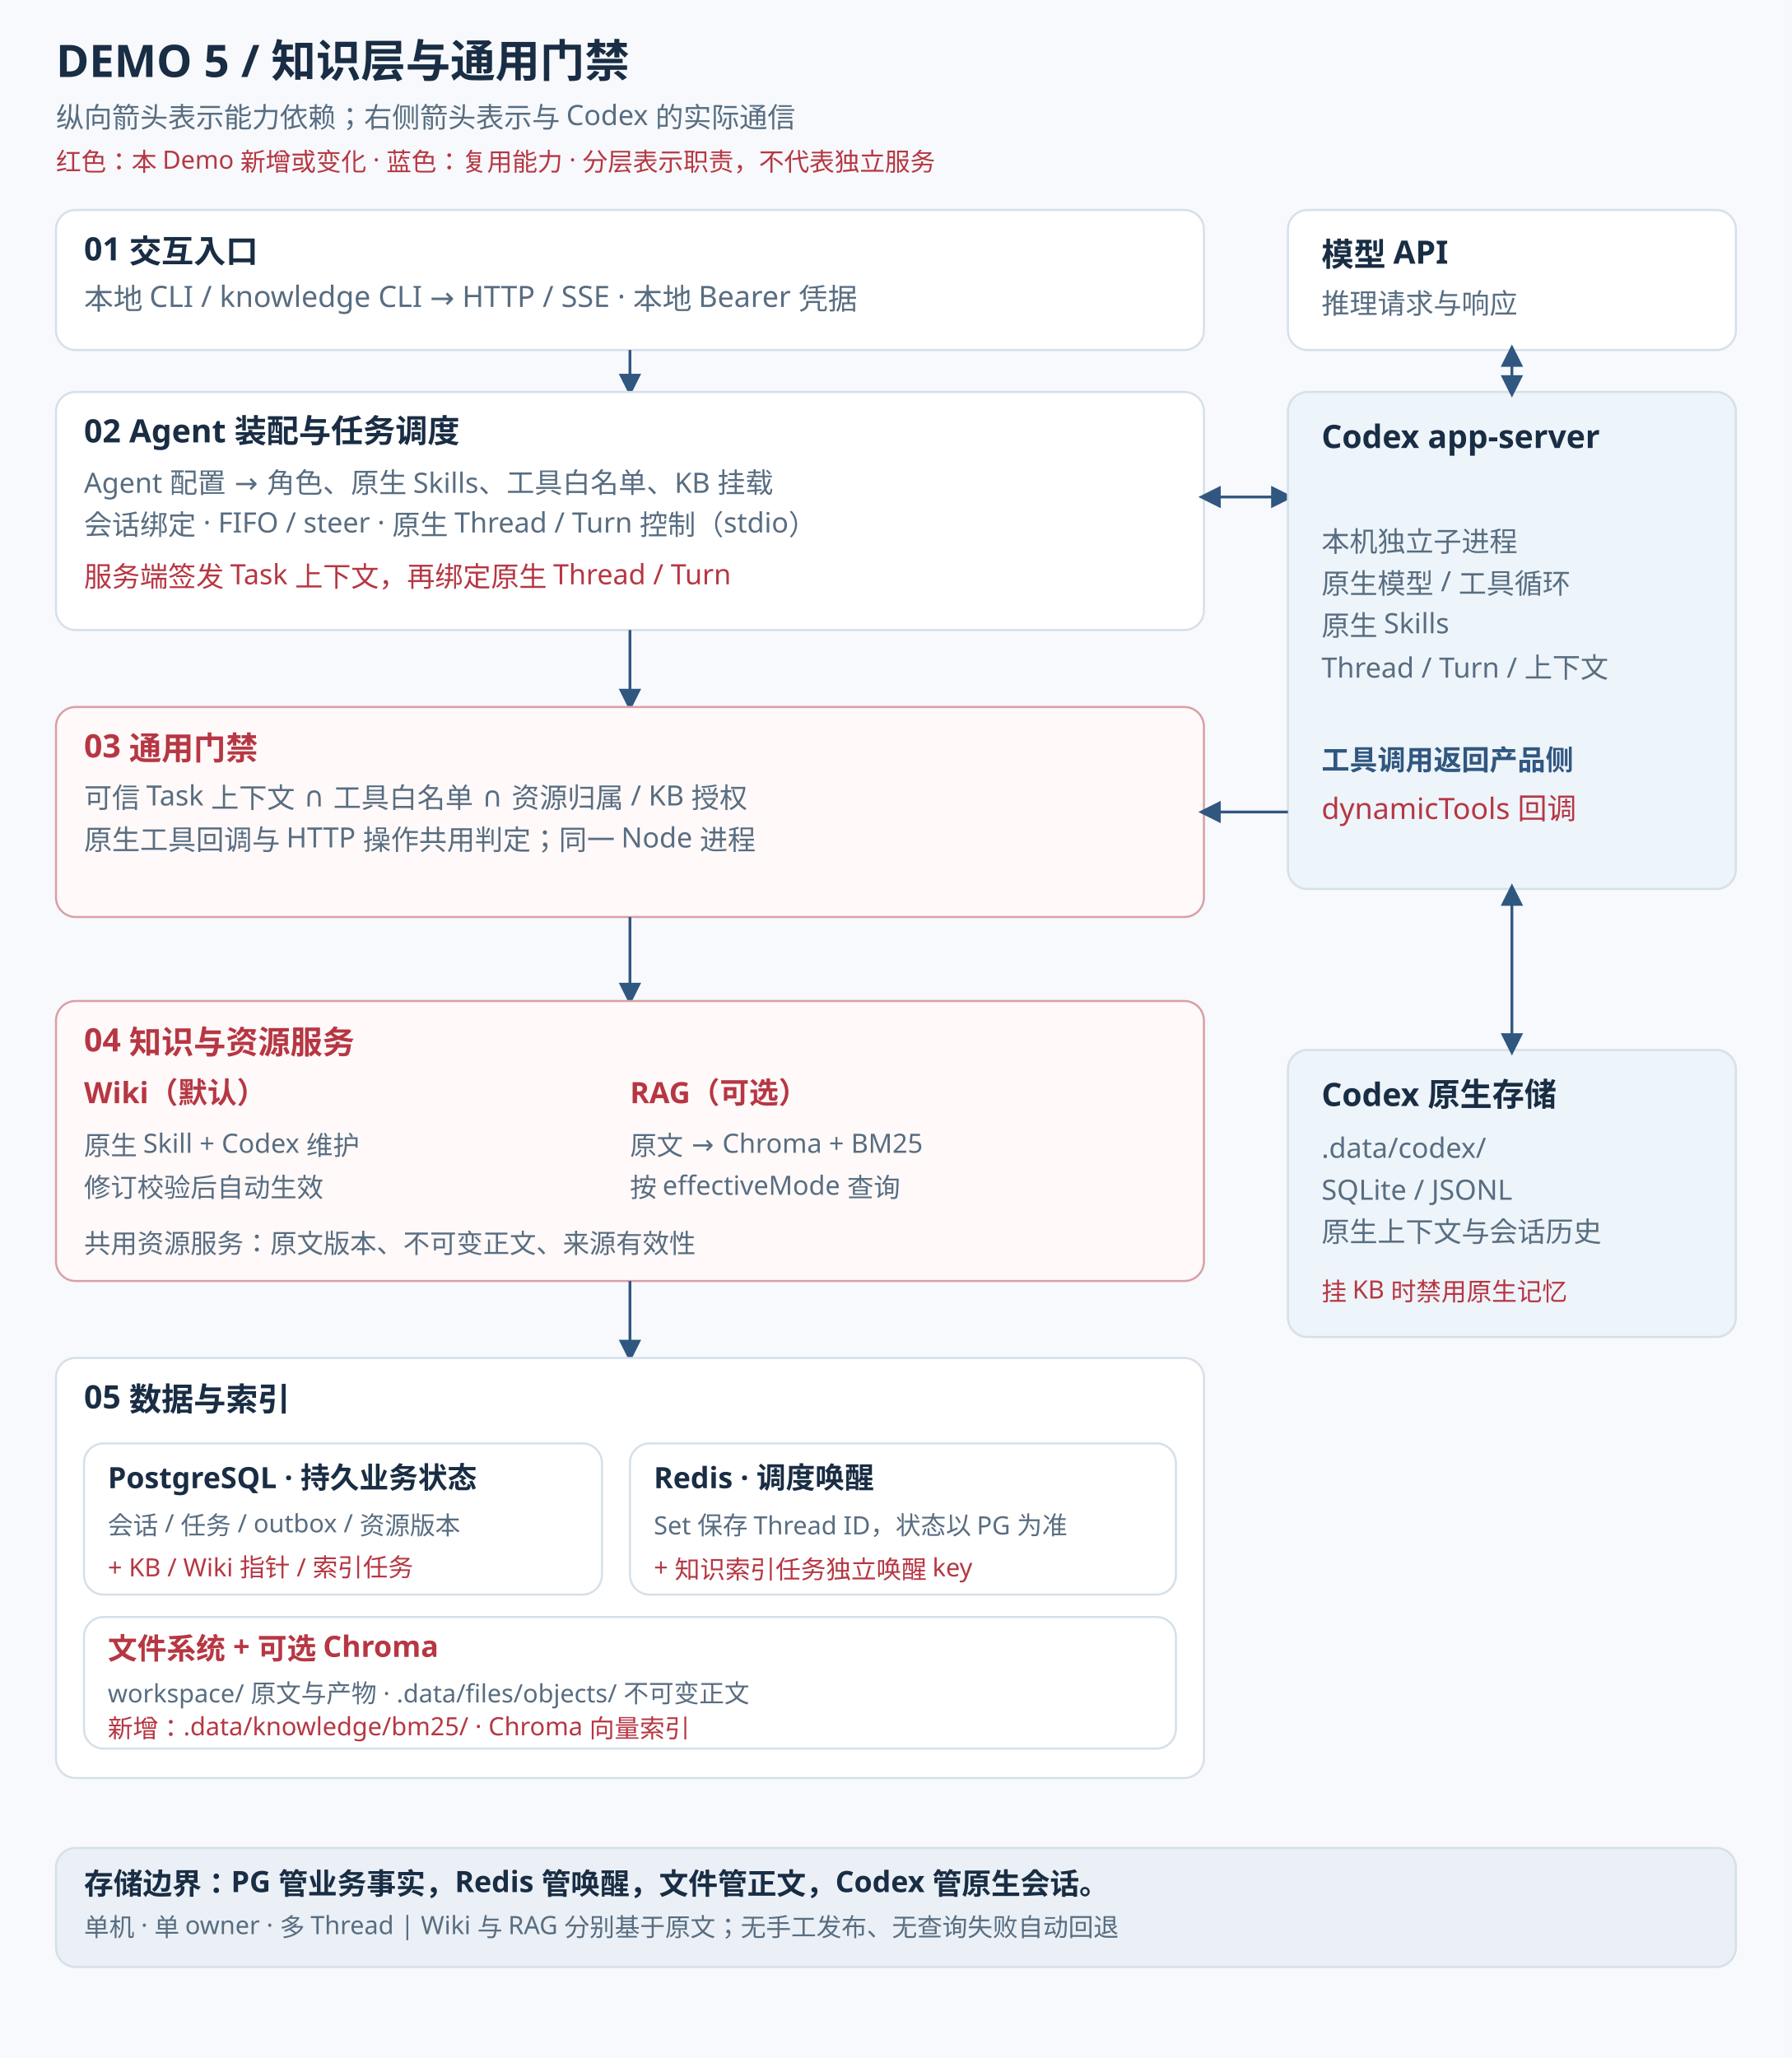
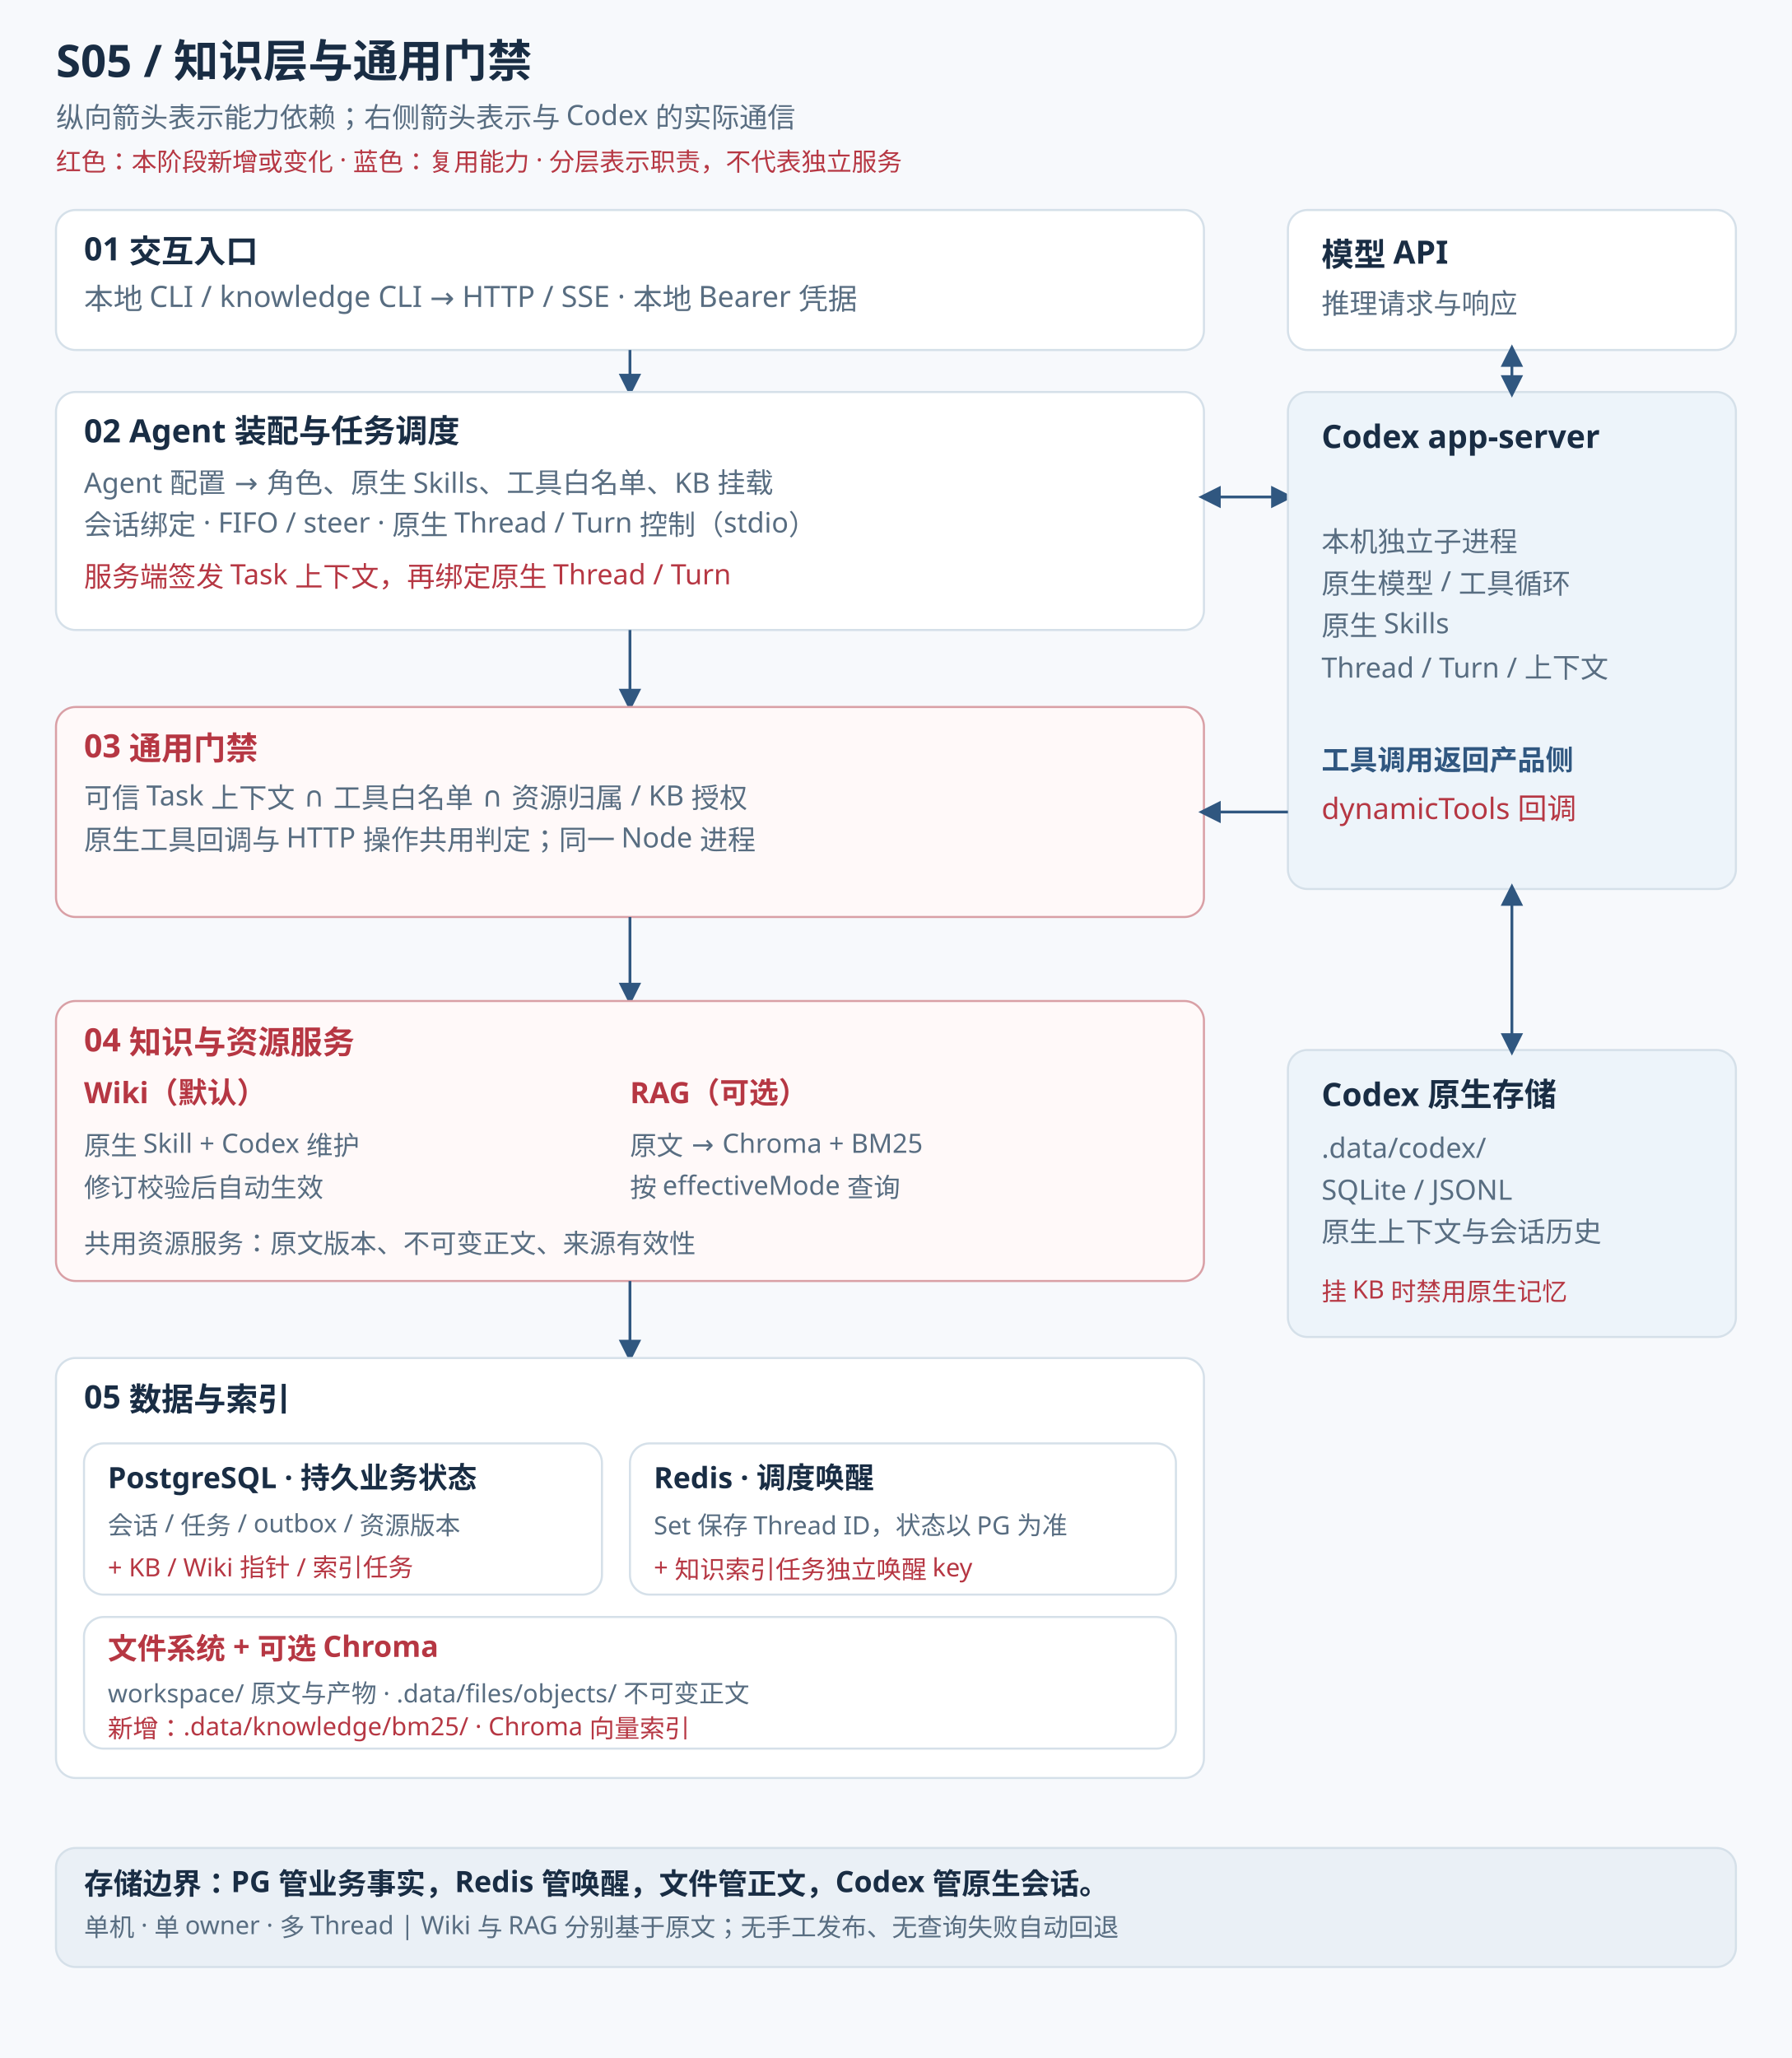
<svg xmlns="http://www.w3.org/2000/svg" width="1280" height="1470" viewBox="0 0 1280 1470" role="img" aria-labelledby="title desc">
  <defs>
    <marker id="arrow" markerWidth="8" markerHeight="8" refX="6" refY="4" orient="auto-start-reverse">
      <path d="M0,0 L8,4 L0,8" fill="#305780" />
    </marker>
  </defs>
  <rect width="1280" height="1470" fill="#f7f9fc" />
-   <text x="40" y="55" font-family="PingFang SC, Microsoft YaHei, sans-serif" font-size="32" font-weight="650" fill="#192d44">DEMO 5  /  知识层与通用门禁</text>
+   <text x="40" y="55" font-family="PingFang SC, Microsoft YaHei, sans-serif" font-size="32" font-weight="650" fill="#192d44">S05  /  知识层与通用门禁</text>
  <text x="40" y="91" font-family="PingFang SC, Microsoft YaHei, sans-serif" font-size="20" font-weight="400" fill="#586d81">纵向箭头表示能力依赖；右侧箭头表示与 Codex 的实际通信</text>
-   <text x="40" y="122" font-family="PingFang SC, Microsoft YaHei, sans-serif" font-size="18" font-weight="400" fill="#b63743">红色：本 Demo 新增或变化    ·    蓝色：复用能力    ·    分层表示职责，不代表独立服务</text>
+   <text x="40" y="122" font-family="PingFang SC, Microsoft YaHei, sans-serif" font-size="18" font-weight="400" fill="#b63743">红色：本阶段新增或变化    ·    蓝色：复用能力    ·    分层表示职责，不代表独立服务</text>
  <rect x="40" y="150" width="820" height="100" rx="14" fill="#fff" stroke="#d5e0e9" stroke-width="1.5" />
  <text x="60" y="186" font-family="PingFang SC, Microsoft YaHei, sans-serif" font-size="23" font-weight="600" fill="#192d44">01  交互入口</text>
  <text x="60" y="221" font-family="PingFang SC, Microsoft YaHei, sans-serif" font-size="21" font-weight="400" fill="#586d81">本地 CLI / knowledge CLI  →  HTTP / SSE  ·  本地 Bearer 凭据</text>
  <path d="M450,250 L450,279" fill="none" stroke="#305780" stroke-width="2" marker-end="url(#arrow)" />
  <rect x="40" y="280" width="820" height="170" rx="14" fill="#fff" stroke="#d5e0e9" stroke-width="1.5" />
  <text x="60" y="316" font-family="PingFang SC, Microsoft YaHei, sans-serif" font-size="23" font-weight="600" fill="#192d44">02  Agent 装配与任务调度</text>
  <text x="60" y="352" font-family="PingFang SC, Microsoft YaHei, sans-serif" font-size="20" font-weight="400" fill="#586d81">Agent 配置 → 角色、原生 Skills、工具白名单、KB 挂载</text>
  <text x="60" y="382" font-family="PingFang SC, Microsoft YaHei, sans-serif" font-size="20" font-weight="400" fill="#586d81">会话绑定 · FIFO / steer · 原生 Thread / Turn 控制（stdio）</text>
  <text x="60" y="419" font-family="PingFang SC, Microsoft YaHei, sans-serif" font-size="20" font-weight="400" fill="#b63743">服务端签发 Task 上下文，再绑定原生 Thread / Turn</text>
  <path d="M860,355 L920,355" fill="none" stroke="#305780" stroke-width="2" marker-end="url(#arrow)" marker-start="url(#arrow)" />
  <rect x="920" y="150" width="320" height="100" rx="14" fill="#fff" stroke="#d5e0e9" stroke-width="1.5" />
  <text x="944" y="190" font-family="PingFang SC, Microsoft YaHei, sans-serif" font-size="23" font-weight="600" fill="#192d44">模型 API</text>
  <text x="944" y="224" font-family="PingFang SC, Microsoft YaHei, sans-serif" font-size="20" font-weight="400" fill="#586d81">推理请求与响应</text>
  <rect x="920" y="280" width="320" height="355" rx="14" fill="#edf4fa" stroke="#d5e0e9" stroke-width="1.5" />
  <text x="944" y="320" font-family="PingFang SC, Microsoft YaHei, sans-serif" font-size="23" font-weight="600" fill="#192d44">Codex app-server</text>
  <text x="944" y="394" font-family="PingFang SC, Microsoft YaHei, sans-serif" font-size="20" font-weight="400" fill="#586d81">本机独立子进程</text>
  <text x="944" y="424" font-family="PingFang SC, Microsoft YaHei, sans-serif" font-size="20" font-weight="400" fill="#586d81">原生模型 / 工具循环</text>
  <text x="944" y="454" font-family="PingFang SC, Microsoft YaHei, sans-serif" font-size="20" font-weight="400" fill="#586d81">原生 Skills</text>
  <text x="944" y="484" font-family="PingFang SC, Microsoft YaHei, sans-serif" font-size="20" font-weight="400" fill="#586d81">Thread / Turn / 上下文</text>
  <text x="944" y="550" font-family="PingFang SC, Microsoft YaHei, sans-serif" font-size="20" font-weight="600" fill="#305780">工具调用返回产品侧</text>
  <text x="944" y="585" font-family="PingFang SC, Microsoft YaHei, sans-serif" font-size="21" font-weight="400" fill="#b63743">dynamicTools 回调</text>
  <path d="M1080,280 L1080,250" fill="none" stroke="#305780" stroke-width="2" marker-end="url(#arrow)" marker-start="url(#arrow)" />
  <path d="M450,450 L450,504" fill="none" stroke="#305780" stroke-width="2" marker-end="url(#arrow)" />
  <rect x="40" y="505" width="820" height="150" rx="14" fill="#fff9f9" stroke="#d9a0a6" stroke-width="1.5" />
  <text x="60" y="541" font-family="PingFang SC, Microsoft YaHei, sans-serif" font-size="23" font-weight="600" fill="#b63743">03  通用门禁</text>
  <text x="60" y="577" font-family="PingFang SC, Microsoft YaHei, sans-serif" font-size="20" font-weight="400" fill="#586d81">可信 Task 上下文 ∩ 工具白名单 ∩ 资源归属 / KB 授权</text>
  <text x="60" y="607" font-family="PingFang SC, Microsoft YaHei, sans-serif" font-size="20" font-weight="400" fill="#586d81">原生工具回调与 HTTP 操作共用判定；同一 Node 进程</text>
  <path d="M920,580 L860,580" fill="none" stroke="#305780" stroke-width="2" marker-end="url(#arrow)" />
  <path d="M450,655 L450,714" fill="none" stroke="#305780" stroke-width="2" marker-end="url(#arrow)" />
  <rect x="40" y="715" width="820" height="200" rx="14" fill="#fff9f9" stroke="#d9a0a6" stroke-width="1.5" />
  <text x="60" y="751" font-family="PingFang SC, Microsoft YaHei, sans-serif" font-size="23" font-weight="600" fill="#b63743">04  知识与资源服务</text>
  <text x="60" y="788" font-family="PingFang SC, Microsoft YaHei, sans-serif" font-size="21" font-weight="600" fill="#b63743">Wiki（默认）</text>
  <text x="450" y="788" font-family="PingFang SC, Microsoft YaHei, sans-serif" font-size="21" font-weight="600" fill="#b63743">RAG（可选）</text>
  <text x="60" y="825" font-family="PingFang SC, Microsoft YaHei, sans-serif" font-size="19" font-weight="400" fill="#586d81">原生 Skill + Codex 维护</text>
  <text x="60" y="855" font-family="PingFang SC, Microsoft YaHei, sans-serif" font-size="19" font-weight="400" fill="#586d81">修订校验后自动生效</text>
  <text x="450" y="825" font-family="PingFang SC, Microsoft YaHei, sans-serif" font-size="19" font-weight="400" fill="#586d81">原文 → Chroma + BM25</text>
  <text x="450" y="855" font-family="PingFang SC, Microsoft YaHei, sans-serif" font-size="19" font-weight="400" fill="#586d81">按 effectiveMode 查询</text>
  <text x="60" y="895" font-family="PingFang SC, Microsoft YaHei, sans-serif" font-size="19" font-weight="400" fill="#586d81">共用资源服务：原文版本、不可变正文、来源有效性</text>
  <path d="M450,915 L450,969" fill="none" stroke="#305780" stroke-width="2" marker-end="url(#arrow)" />
  <rect x="40" y="970" width="820" height="300" rx="14" fill="#fff" stroke="#d5e0e9" stroke-width="1.5" />
  <text x="60" y="1006" font-family="PingFang SC, Microsoft YaHei, sans-serif" font-size="23" font-weight="600" fill="#192d44">05  数据与索引</text>
  <rect x="60" y="1031" width="370" height="108" rx="14" fill="#fff" stroke="#d5e0e9" stroke-width="1.5" />
  <text x="77" y="1063" font-family="PingFang SC, Microsoft YaHei, sans-serif" font-size="21" font-weight="600" fill="#192d44">PostgreSQL  ·  持久业务状态</text>
  <text x="77" y="1096" font-family="PingFang SC, Microsoft YaHei, sans-serif" font-size="18" font-weight="400" fill="#586d81">会话 / 任务 / outbox / 资源版本</text>
  <text x="77" y="1126" font-family="PingFang SC, Microsoft YaHei, sans-serif" font-size="18" font-weight="400" fill="#b63743">+ KB / Wiki 指针 / 索引任务</text>
  <rect x="450" y="1031" width="390" height="108" rx="14" fill="#fff" stroke="#d5e0e9" stroke-width="1.5" />
  <text x="467" y="1063" font-family="PingFang SC, Microsoft YaHei, sans-serif" font-size="21" font-weight="600" fill="#192d44">Redis  ·  调度唤醒</text>
  <text x="467" y="1096" font-family="PingFang SC, Microsoft YaHei, sans-serif" font-size="18" font-weight="400" fill="#586d81">Set 保存 Thread ID，状态以 PG 为准</text>
  <text x="467" y="1126" font-family="PingFang SC, Microsoft YaHei, sans-serif" font-size="18" font-weight="400" fill="#b63743">+ 知识索引任务独立唤醒 key</text>
  <rect x="60" y="1155" width="780" height="94" rx="14" fill="#fff" stroke="#d5e0e9" stroke-width="1.5" />
  <text x="77" y="1185" font-family="PingFang SC, Microsoft YaHei, sans-serif" font-size="21" font-weight="600" fill="#b63743">文件系统 + 可选 Chroma</text>
  <text x="77" y="1216" font-family="PingFang SC, Microsoft YaHei, sans-serif" font-size="18" font-weight="400" fill="#586d81">workspace/ 原文与产物 · .data/files/objects/ 不可变正文</text>
  <text x="77" y="1241" font-family="PingFang SC, Microsoft YaHei, sans-serif" font-size="18" font-weight="400" fill="#b63743">新增：.data/knowledge/bm25/ · Chroma 向量索引</text>
  <rect x="920" y="750" width="320" height="205" rx="14" fill="#edf4fa" stroke="#d5e0e9" stroke-width="1.5" />
  <text x="944" y="790" font-family="PingFang SC, Microsoft YaHei, sans-serif" font-size="23" font-weight="600" fill="#192d44">Codex 原生存储</text>
  <text x="944" y="827" font-family="PingFang SC, Microsoft YaHei, sans-serif" font-size="20" font-weight="400" fill="#586d81">.data/codex/</text>
  <text x="944" y="857" font-family="PingFang SC, Microsoft YaHei, sans-serif" font-size="20" font-weight="400" fill="#586d81">SQLite / JSONL</text>
  <text x="944" y="887" font-family="PingFang SC, Microsoft YaHei, sans-serif" font-size="20" font-weight="400" fill="#586d81">原生上下文与会话历史</text>
  <text x="944" y="929" font-family="PingFang SC, Microsoft YaHei, sans-serif" font-size="18" font-weight="400" fill="#b63743">挂 KB 时禁用原生记忆</text>
  <path d="M1080,635 L1080,750" fill="none" stroke="#305780" stroke-width="2" marker-end="url(#arrow)" marker-start="url(#arrow)" />
  <rect x="40" y="1320" width="1200" height="85" rx="14" fill="#eaf0f6" stroke="#d5e0e9" stroke-width="1.5" />
  <text x="60" y="1353" font-family="PingFang SC, Microsoft YaHei, sans-serif" font-size="21" font-weight="600" fill="#192d44">存储边界：PG 管业务事实，Redis 管唤醒，文件管正文，Codex 管原生会话。</text>
  <text x="60" y="1383" font-family="PingFang SC, Microsoft YaHei, sans-serif" font-size="18" font-weight="400" fill="#586d81">单机 · 单 owner · 多 Thread  |  Wiki 与 RAG 分别基于原文；无手工发布、无查询失败自动回退</text>
</svg>
